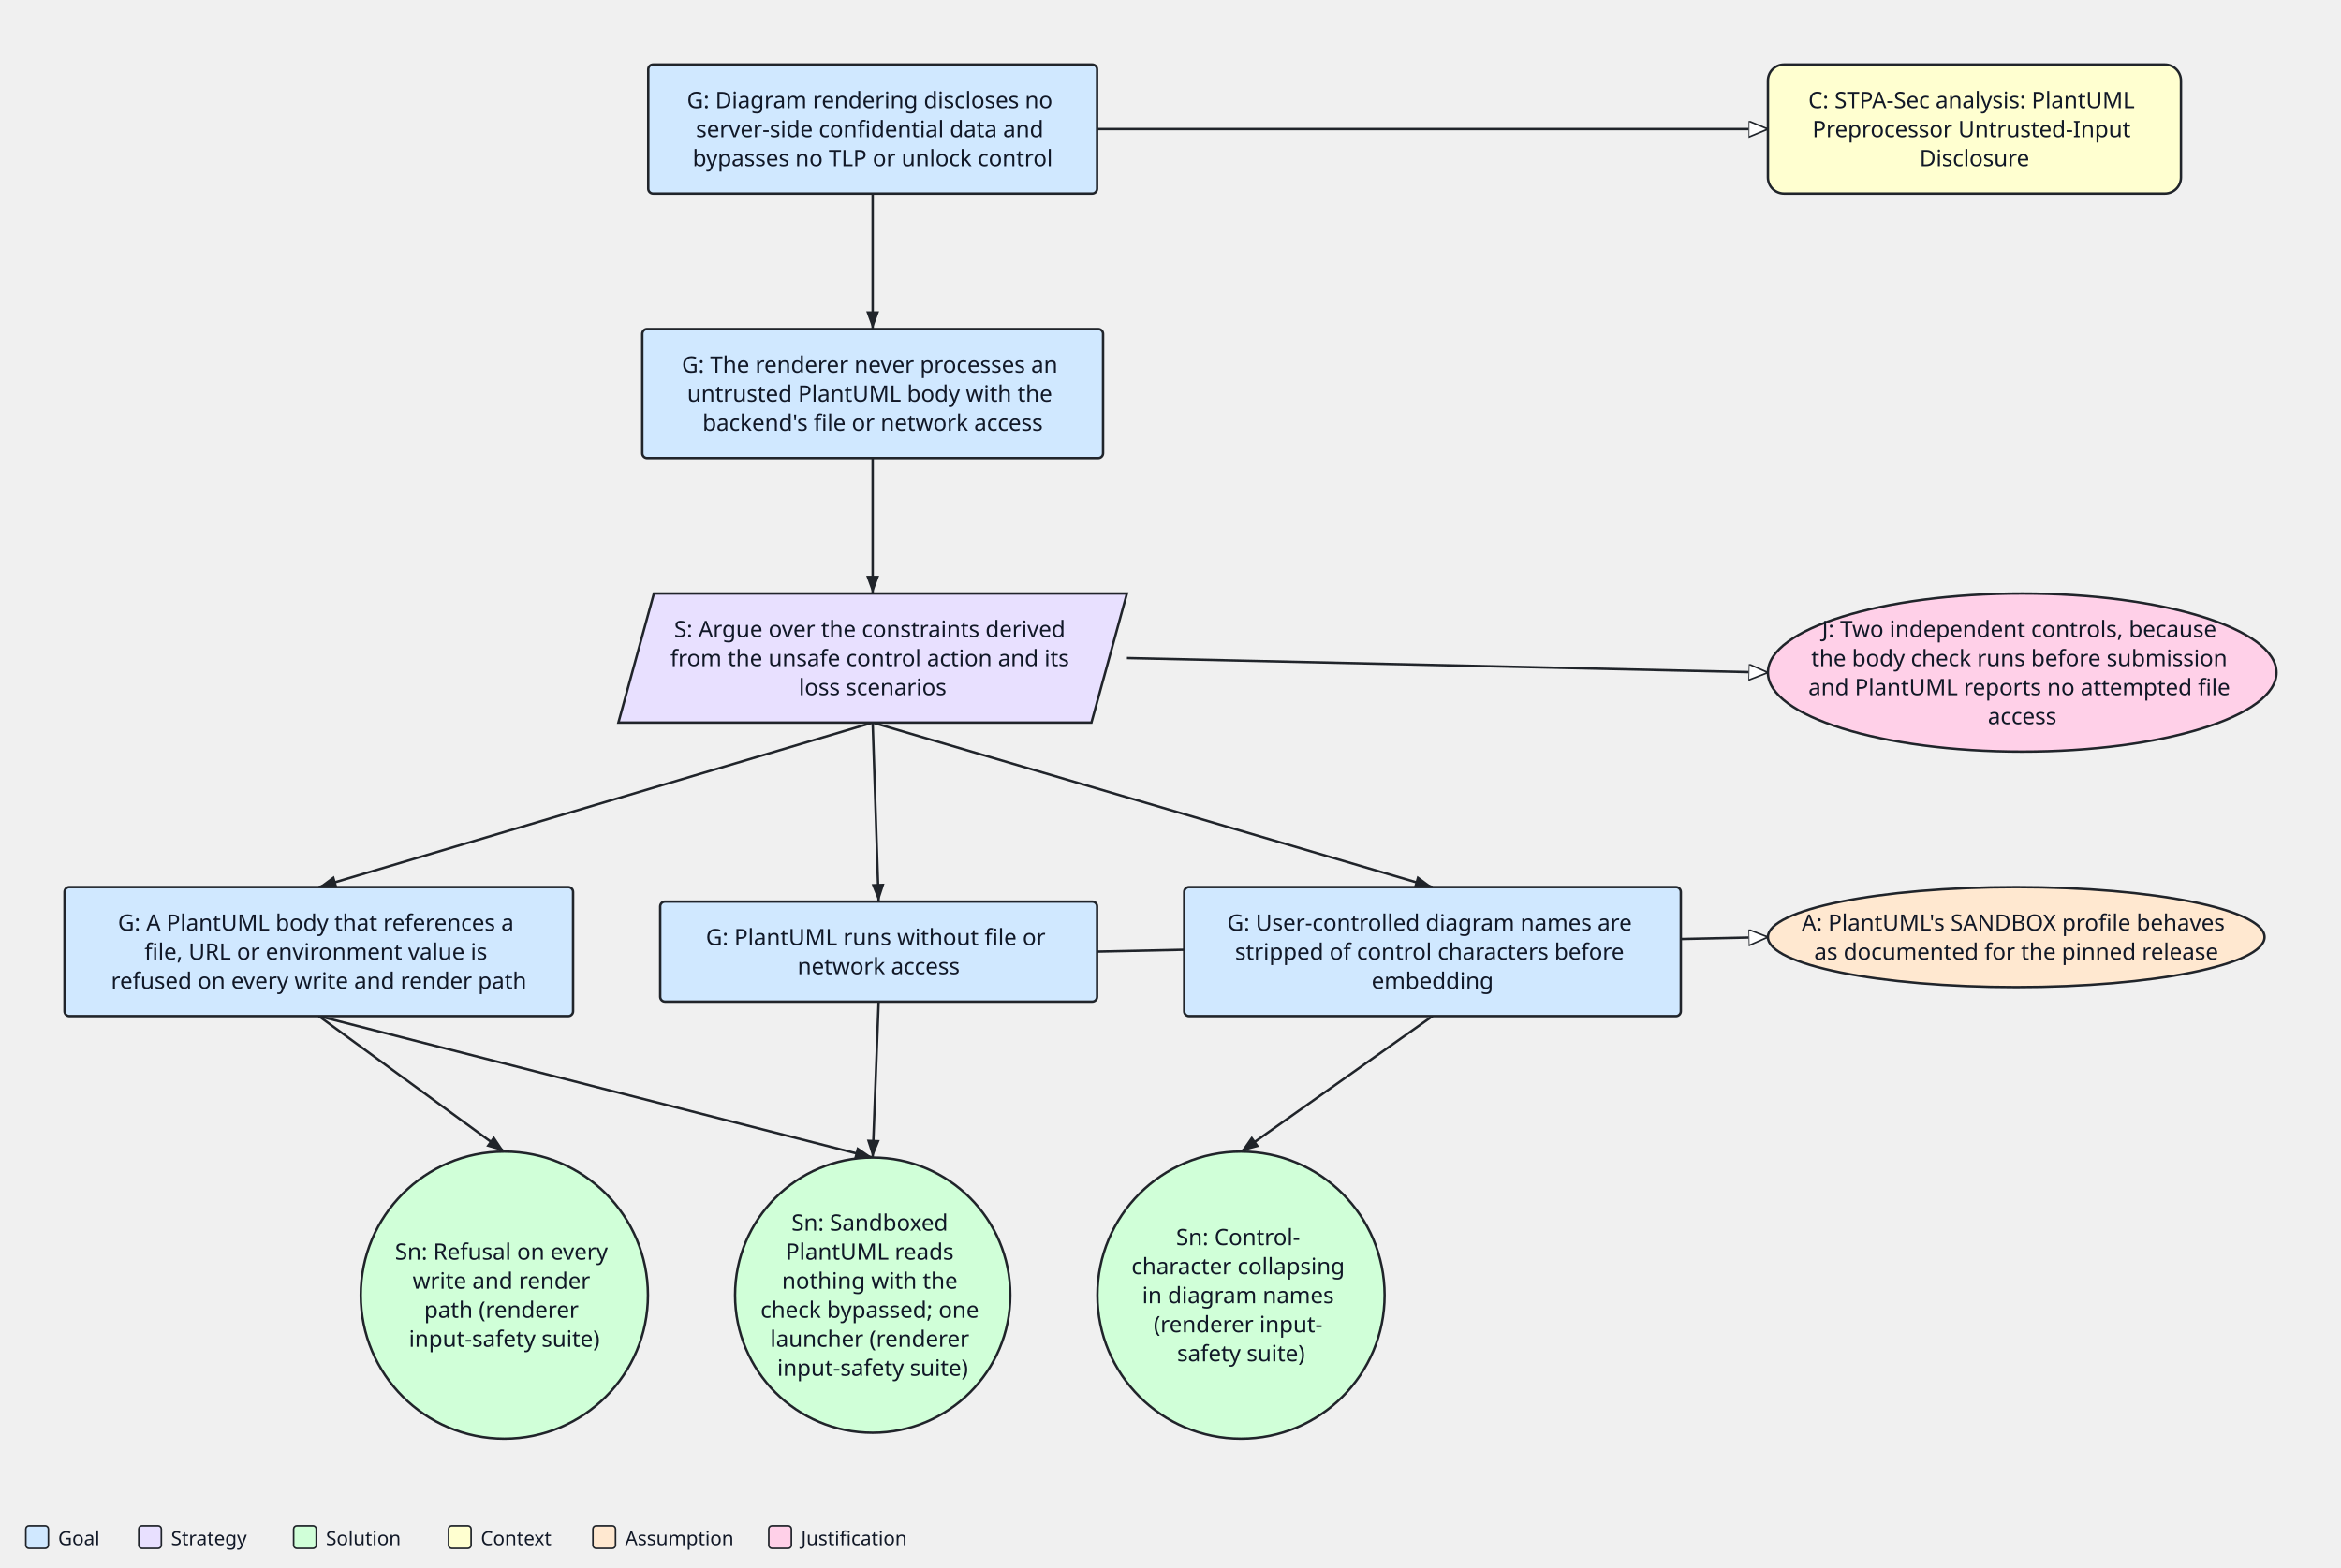
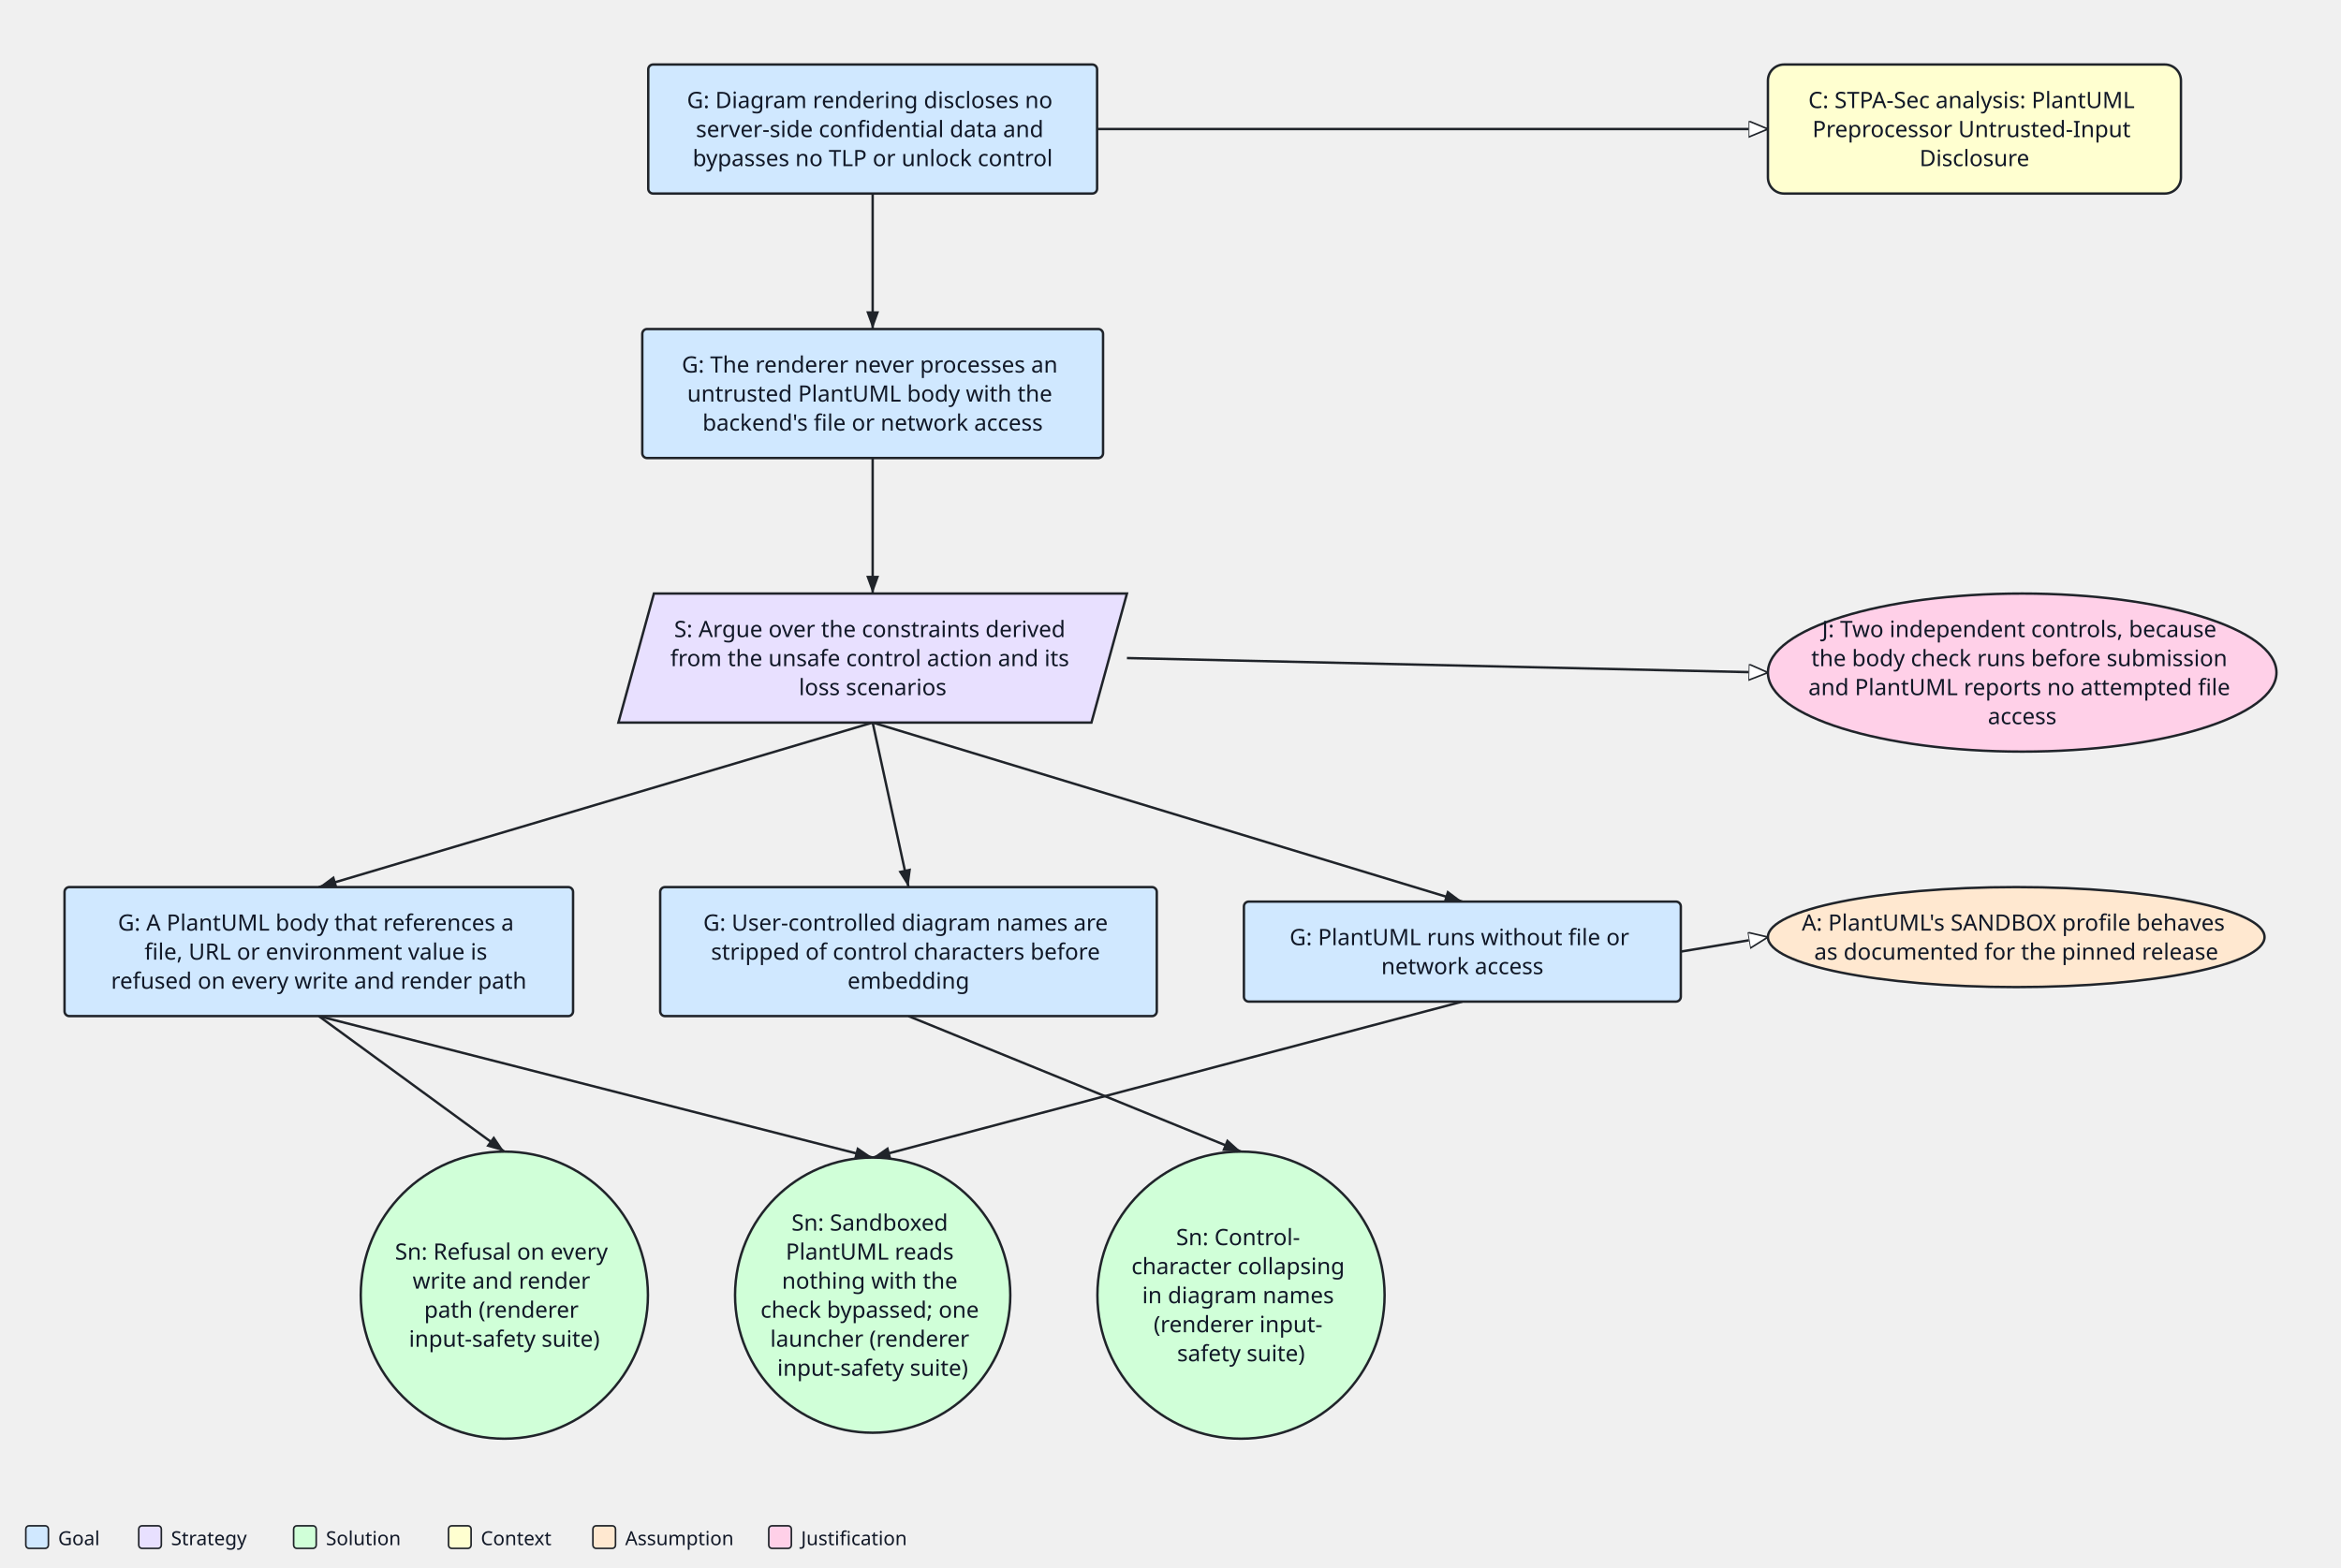
<svg xmlns="http://www.w3.org/2000/svg" width="1451.0" height="972.0" viewBox="0 0 1451.0 972.0" role="img" aria-label="Goal Structuring Notation diagram">
  <defs>
    <marker id="gsn-filled-arrow" markerWidth="13" markerHeight="13" refX="11" refY="4" orient="auto" markerUnits="userSpaceOnUse">
      <path d="M0,0 L0,8 L11,4 z" fill="#20242A" />
    </marker>
    <marker id="gsn-hollow-arrow" markerWidth="14" markerHeight="14" refX="12" refY="5" orient="auto" markerUnits="userSpaceOnUse">
      <path d="M0,0 L0,10 L12,5 z" fill="#FFFFFF" stroke="#20242A" stroke-width="1" />
    </marker>
  </defs>
  <g class="link" data-entity-1="G_TOP" data-entity-2="G_HAZ_1784721764_wra3_48aefe" data-gsn-edge="supported-by">
    <line x1="540.9" y1="120.0" x2="540.9" y2="204.0" stroke="#20242A" stroke-width="1.5" marker-end="url(#gsn-filled-arrow)" />
  </g>
  <g class="link" data-entity-1="G_TOP" data-entity-2="C_STPA_1784721732_pflr_3e4395" data-gsn-edge="in-context-of">
    <line x1="680.0" y1="80.0" x2="1095.8" y2="80.0" stroke="#20242A" stroke-width="1.5" marker-end="url(#gsn-hollow-arrow)" />
  </g>
  <g class="link" data-entity-1="G_HAZ_1784721764_wra3_48aefe" data-entity-2="S_HAZ_1784721764_wra3_48aefe" data-gsn-edge="supported-by">
    <line x1="540.9" y1="284.0" x2="540.9" y2="368.0" stroke="#20242A" stroke-width="1.5" marker-end="url(#gsn-filled-arrow)" />
  </g>
  <g class="link" data-entity-1="S_HAZ_1784721764_wra3_48aefe" data-entity-2="J_two_controls" data-gsn-edge="in-context-of">
    <line x1="698.5" y1="408.0" x2="1095.8" y2="417.0" stroke="#20242A" stroke-width="1.5" marker-end="url(#gsn-hollow-arrow)" />
  </g>
  <g class="link" data-entity-1="S_HAZ_1784721764_wra3_48aefe" data-entity-2="G_ACN_1784721782_lrw1_6ca350" data-gsn-edge="supported-by">
    <line x1="540.9" y1="448.0" x2="197.6" y2="550.0" stroke="#20242A" stroke-width="1.5" marker-end="url(#gsn-filled-arrow)" />
  </g>
  <g class="link" data-entity-1="S_HAZ_1784721764_wra3_48aefe" data-entity-2="G_ACN_1790259990_3trt_374968" data-gsn-edge="supported-by">
-     <line x1="540.9" y1="448.0" x2="544.6" y2="559.0" stroke="#20242A" stroke-width="1.5" marker-end="url(#gsn-filled-arrow)" />
+     <line x1="540.9" y1="448.0" x2="906.4" y2="559.0" stroke="#20242A" stroke-width="1.5" marker-end="url(#gsn-filled-arrow)" />
  </g>
  <g class="link" data-entity-1="S_HAZ_1784721764_wra3_48aefe" data-entity-2="G_ACN_1784721785_rgil_543a7f" data-gsn-edge="supported-by">
-     <line x1="540.9" y1="448.0" x2="887.9" y2="550.0" stroke="#20242A" stroke-width="1.5" marker-end="url(#gsn-filled-arrow)" />
+     <line x1="540.9" y1="448.0" x2="563.1" y2="550.0" stroke="#20242A" stroke-width="1.5" marker-end="url(#gsn-filled-arrow)" />
  </g>
  <g class="link" data-entity-1="G_ACN_1790259990_3trt_374968" data-entity-2="A_sandbox" data-gsn-edge="in-context-of">
-     <line x1="680.0" y1="590.0" x2="1095.8" y2="581.0" stroke="#20242A" stroke-width="1.5" marker-end="url(#gsn-hollow-arrow)" />
+     <line x1="1041.8" y1="590.0" x2="1095.8" y2="581.0" stroke="#20242A" stroke-width="1.5" marker-end="url(#gsn-hollow-arrow)" />
  </g>
  <g class="link" data-entity-1="G_ACN_1784721782_lrw1_6ca350" data-entity-2="Sn_EVD_1785063486_rkk3_e4921e" data-gsn-edge="supported-by">
    <line x1="197.6" y1="630.0" x2="312.6" y2="714.0" stroke="#20242A" stroke-width="1.5" marker-end="url(#gsn-filled-arrow)" />
  </g>
  <g class="link" data-entity-1="G_ACN_1784721782_lrw1_6ca350" data-entity-2="Sn_EVD_1790260002_t3w5_b8cd53" data-gsn-edge="supported-by">
    <line x1="197.6" y1="630.0" x2="540.9" y2="717.7" stroke="#20242A" stroke-width="1.5" marker-end="url(#gsn-filled-arrow)" />
  </g>
  <g class="link" data-entity-1="G_ACN_1790259990_3trt_374968" data-entity-2="Sn_EVD_1790260002_t3w5_b8cd53" data-gsn-edge="supported-by">
-     <line x1="544.6" y1="621.0" x2="540.9" y2="717.7" stroke="#20242A" stroke-width="1.5" marker-end="url(#gsn-filled-arrow)" />
+     <line x1="906.4" y1="621.0" x2="540.9" y2="717.7" stroke="#20242A" stroke-width="1.5" marker-end="url(#gsn-filled-arrow)" />
  </g>
  <g class="link" data-entity-1="G_ACN_1784721785_rgil_543a7f" data-entity-2="Sn_EVD_1785063476_b1ah_76d898" data-gsn-edge="supported-by">
-     <line x1="887.9" y1="630.0" x2="769.2" y2="714.0" stroke="#20242A" stroke-width="1.5" marker-end="url(#gsn-filled-arrow)" />
+     <line x1="563.1" y1="630.0" x2="769.2" y2="714.0" stroke="#20242A" stroke-width="1.5" marker-end="url(#gsn-filled-arrow)" />
  </g>
  <g class="entity" id="entity_G_TOP" data-qualified-name="G_TOP" data-gsn-type="goal" role="group" aria-label="G: Diagram rendering discloses no server-side confidential data and bypasses no TLP or unlock control">
    <rect x="401.8" y="40.0" width="278.2" height="80" rx="3" fill="#D0E8FF" stroke="#20242A" stroke-width="1.5" />
    <text text-anchor="middle" font-family="sans-serif" font-size="14" fill="#111827">
      <tspan x="540.9" y="67.0">G: Diagram rendering discloses no</tspan>
      <tspan x="540.9" y="85.0">server-side confidential data and</tspan>
      <tspan x="540.9" y="103.0">bypasses no TLP or unlock control</tspan>
    </text>
  </g>
  <g class="entity" id="entity_C_STPA_1784721732_pflr_3e4395" data-qualified-name="C_STPA_1784721732_pflr_3e4395" data-gsn-type="context" role="group" aria-label="C: STPA-Sec analysis: PlantUML Preprocessor Untrusted-Input Disclosure">
    <rect x="1095.8" y="40.0" width="256.0" height="80" rx="10" fill="#FFFFD0" stroke="#20242A" stroke-width="1.5" />
    <text text-anchor="middle" font-family="sans-serif" font-size="14" fill="#111827">
      <tspan x="1223.8" y="67.0">C: STPA-Sec analysis: PlantUML</tspan>
      <tspan x="1223.8" y="85.0">Preprocessor Untrusted-Input</tspan>
      <tspan x="1223.8" y="103.0">Disclosure</tspan>
    </text>
  </g>
  <g class="entity" id="entity_G_HAZ_1784721764_wra3_48aefe" data-qualified-name="G_HAZ_1784721764_wra3_48aefe" data-gsn-type="goal" role="group" aria-label="G: The renderer never processes an untrusted PlantUML body with the backend's file or network access">
    <rect x="398.1" y="204.0" width="285.6" height="80" rx="3" fill="#D0E8FF" stroke="#20242A" stroke-width="1.5" />
    <text text-anchor="middle" font-family="sans-serif" font-size="14" fill="#111827">
      <tspan x="540.9" y="231.0">G: The renderer never processes an</tspan>
      <tspan x="540.9" y="249.0">untrusted PlantUML body with the</tspan>
      <tspan x="540.9" y="267.0">backend's file or network access</tspan>
    </text>
  </g>
  <g class="entity" id="entity_S_HAZ_1784721764_wra3_48aefe" data-qualified-name="S_HAZ_1784721764_wra3_48aefe" data-gsn-type="strategy" role="group" aria-label="S: Argue over the constraints derived from the unsafe control action and its loss scenarios">
    <polygon points="405.3,368.0 698.5,368.0 676.5,448.0 383.3,448.0" fill="#E8E0FF" stroke="#20242A" stroke-width="1.5" />
    <text text-anchor="middle" font-family="sans-serif" font-size="14" fill="#111827">
      <tspan x="540.9" y="395.0">S: Argue over the constraints derived</tspan>
      <tspan x="540.9" y="413.0">from the unsafe control action and its</tspan>
      <tspan x="540.9" y="431.0">loss scenarios</tspan>
    </text>
  </g>
  <g class="entity" id="entity_J_two_controls" data-qualified-name="J_two_controls" data-gsn-type="justification" role="group" aria-label="J: Two independent controls, because the body check runs before submission and PlantUML reports no attempted file access">
    <ellipse cx="1253.4" cy="417.0" rx="157.6" ry="49.0" fill="#FFD0E8" stroke="#20242A" stroke-width="1.5" />
    <text text-anchor="middle" font-family="sans-serif" font-size="14" fill="#111827">
      <tspan x="1253.4" y="395.0">J: Two independent controls, because</tspan>
      <tspan x="1253.4" y="413.0">the body check runs before submission</tspan>
      <tspan x="1253.4" y="431.0">and PlantUML reports no attempted file</tspan>
      <tspan x="1253.4" y="449.0">access</tspan>
    </text>
  </g>
  <g class="entity" id="entity_G_ACN_1784721782_lrw1_6ca350" data-qualified-name="G_ACN_1784721782_lrw1_6ca350" data-gsn-type="goal" role="group" aria-label="G: A PlantUML body that references a file, URL or environment value is refused on every write and render path">
    <rect x="40.0" y="550.0" width="315.2" height="80" rx="3" fill="#D0E8FF" stroke="#20242A" stroke-width="1.5" />
    <text text-anchor="middle" font-family="sans-serif" font-size="14" fill="#111827">
      <tspan x="197.6" y="577.0">G: A PlantUML body that references a</tspan>
      <tspan x="197.6" y="595.0">file, URL or environment value is</tspan>
      <tspan x="197.6" y="613.0">refused on every write and render path</tspan>
    </text>
  </g>
-   <g class="entity" id="entity_G_ACN_1790259990_3trt_374968" data-qualified-name="G_ACN_1790259990_3trt_374968" data-gsn-type="goal" role="group" aria-label="G: PlantUML runs without file or network access">
-     <rect x="409.2" y="559.0" width="270.8" height="62" rx="3" fill="#D0E8FF" stroke="#20242A" stroke-width="1.5" />
+   <g class="entity" id="entity_G_ACN_1784721785_rgil_543a7f" data-qualified-name="G_ACN_1784721785_rgil_543a7f" data-gsn-type="goal" role="group" aria-label="G: User-controlled diagram names are stripped of control characters before embedding">
+     <rect x="409.2" y="550.0" width="307.8" height="80" rx="3" fill="#D0E8FF" stroke="#20242A" stroke-width="1.5" />
    <text text-anchor="middle" font-family="sans-serif" font-size="14" fill="#111827">
-       <tspan x="544.6" y="586.0">G: PlantUML runs without file or</tspan>
-       <tspan x="544.6" y="604.0">network access</tspan>
+       <tspan x="563.1" y="577.0">G: User-controlled diagram names are</tspan>
+       <tspan x="563.1" y="595.0">stripped of control characters before</tspan>
+       <tspan x="563.1" y="613.0">embedding</tspan>
    </text>
  </g>
-   <g class="entity" id="entity_G_ACN_1784721785_rgil_543a7f" data-qualified-name="G_ACN_1784721785_rgil_543a7f" data-gsn-type="goal" role="group" aria-label="G: User-controlled diagram names are stripped of control characters before embedding">
-     <rect x="734.0" y="550.0" width="307.8" height="80" rx="3" fill="#D0E8FF" stroke="#20242A" stroke-width="1.5" />
+   <g class="entity" id="entity_G_ACN_1790259990_3trt_374968" data-qualified-name="G_ACN_1790259990_3trt_374968" data-gsn-type="goal" role="group" aria-label="G: PlantUML runs without file or network access">
+     <rect x="771.0" y="559.0" width="270.8" height="62" rx="3" fill="#D0E8FF" stroke="#20242A" stroke-width="1.5" />
    <text text-anchor="middle" font-family="sans-serif" font-size="14" fill="#111827">
-       <tspan x="887.9" y="577.0">G: User-controlled diagram names are</tspan>
-       <tspan x="887.9" y="595.0">stripped of control characters before</tspan>
-       <tspan x="887.9" y="613.0">embedding</tspan>
+       <tspan x="906.4" y="586.0">G: PlantUML runs without file or</tspan>
+       <tspan x="906.4" y="604.0">network access</tspan>
    </text>
  </g>
  <g class="entity" id="entity_A_sandbox" data-qualified-name="A_sandbox" data-gsn-type="assumption" role="group" aria-label="A: PlantUML's SANDBOX profile behaves as documented for the pinned release">
    <ellipse cx="1249.7" cy="581.0" rx="153.9" ry="31.0" fill="#FFE8D0" stroke="#20242A" stroke-width="1.5" />
    <text text-anchor="middle" font-family="sans-serif" font-size="14" fill="#111827">
      <tspan x="1249.7" y="577.0">A: PlantUML's SANDBOX profile behaves</tspan>
      <tspan x="1249.7" y="595.0">as documented for the pinned release</tspan>
    </text>
  </g>
  <g class="entity" id="entity_Sn_EVD_1785063486_rkk3_e4921e" data-qualified-name="Sn_EVD_1785063486_rkk3_e4921e" data-gsn-type="solution" role="group" aria-label="Sn: Refusal on every write and render path (renderer input-safety suite)">
    <circle cx="312.6" cy="803.0" r="89.0" fill="#D0FFD8" stroke="#20242A" stroke-width="1.5" />
    <text text-anchor="middle" font-family="sans-serif" font-size="14" fill="#111827">
      <tspan x="312.6" y="781.0">Sn: Refusal on every</tspan>
      <tspan x="312.6" y="799.0">write and render</tspan>
      <tspan x="312.6" y="817.0">path (renderer</tspan>
      <tspan x="312.6" y="835.0">input-safety suite)</tspan>
    </text>
  </g>
  <g class="entity" id="entity_Sn_EVD_1790260002_t3w5_b8cd53" data-qualified-name="Sn_EVD_1790260002_t3w5_b8cd53" data-gsn-type="solution" role="group" aria-label="Sn: Sandboxed PlantUML reads nothing with the check bypassed; one launcher (renderer input-safety suite)">
    <circle cx="540.9" cy="803.0" r="85.3" fill="#D0FFD8" stroke="#20242A" stroke-width="1.5" />
    <text text-anchor="middle" font-family="sans-serif" font-size="14" fill="#111827">
      <tspan x="540.9" y="763.0">Sn: Sandboxed</tspan>
      <tspan x="540.9" y="781.0">PlantUML reads</tspan>
      <tspan x="540.9" y="799.0">nothing with the</tspan>
      <tspan x="540.9" y="817.0">check bypassed; one</tspan>
      <tspan x="540.9" y="835.0">launcher (renderer</tspan>
      <tspan x="540.9" y="853.0">input-safety suite)</tspan>
    </text>
  </g>
  <g class="entity" id="entity_Sn_EVD_1785063476_b1ah_76d898" data-qualified-name="Sn_EVD_1785063476_b1ah_76d898" data-gsn-type="solution" role="group" aria-label="Sn: Control- character collapsing in diagram names (renderer input- safety suite)">
    <circle cx="769.2" cy="803.0" r="89.0" fill="#D0FFD8" stroke="#20242A" stroke-width="1.5" />
    <text text-anchor="middle" font-family="sans-serif" font-size="14" fill="#111827">
      <tspan x="769.2" y="772.0">Sn: Control-</tspan>
      <tspan x="769.2" y="790.0">character collapsing</tspan>
      <tspan x="769.2" y="808.0">in diagram names</tspan>
      <tspan x="769.2" y="826.0">(renderer input-</tspan>
      <tspan x="769.2" y="844.0">safety suite)</tspan>
    </text>
  </g>
  <g class="legend">
    <rect x="16.0" y="946.0" width="14.0" height="14.0" rx="2" fill="#D0E8FF" stroke="#20242A" stroke-width="1" />
    <text x="36.0" y="958.0" font-family="sans-serif" font-size="12" fill="#111827">Goal</text>
    <rect x="86.0" y="946.0" width="14.0" height="14.0" rx="2" fill="#E8E0FF" stroke="#20242A" stroke-width="1" />
    <text x="106.0" y="958.0" font-family="sans-serif" font-size="12" fill="#111827">Strategy</text>
    <rect x="182.0" y="946.0" width="14.0" height="14.0" rx="2" fill="#D0FFD8" stroke="#20242A" stroke-width="1" />
    <text x="202.0" y="958.0" font-family="sans-serif" font-size="12" fill="#111827">Solution</text>
    <rect x="278.0" y="946.0" width="14.0" height="14.0" rx="2" fill="#FFFFD0" stroke="#20242A" stroke-width="1" />
    <text x="298.0" y="958.0" font-family="sans-serif" font-size="12" fill="#111827">Context</text>
    <rect x="367.5" y="946.0" width="14.0" height="14.0" rx="2" fill="#FFE8D0" stroke="#20242A" stroke-width="1" />
    <text x="387.5" y="958.0" font-family="sans-serif" font-size="12" fill="#111827">Assumption</text>
    <rect x="476.5" y="946.0" width="14.0" height="14.0" rx="2" fill="#FFD0E8" stroke="#20242A" stroke-width="1" />
    <text x="496.5" y="958.0" font-family="sans-serif" font-size="12" fill="#111827">Justification</text>
  </g>
</svg>
